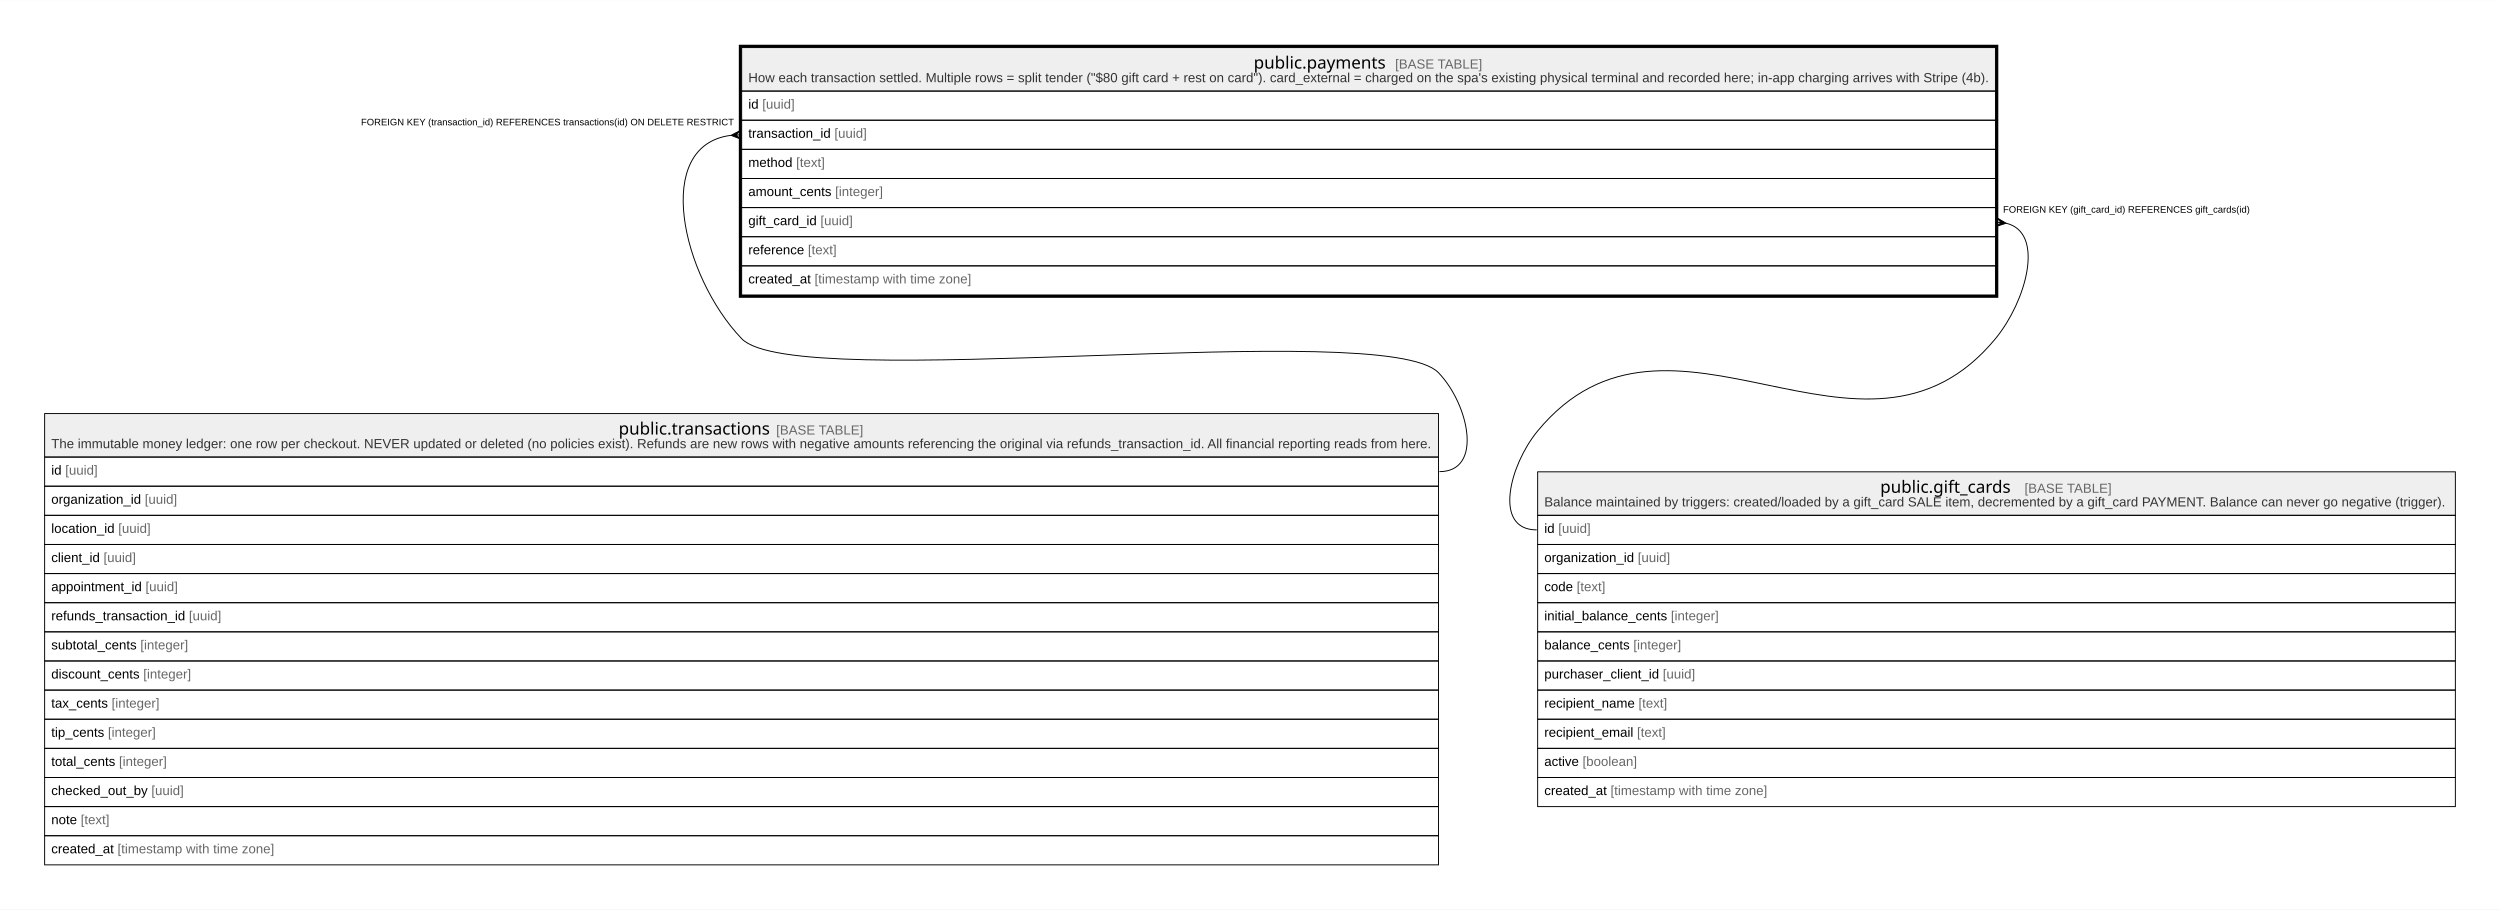
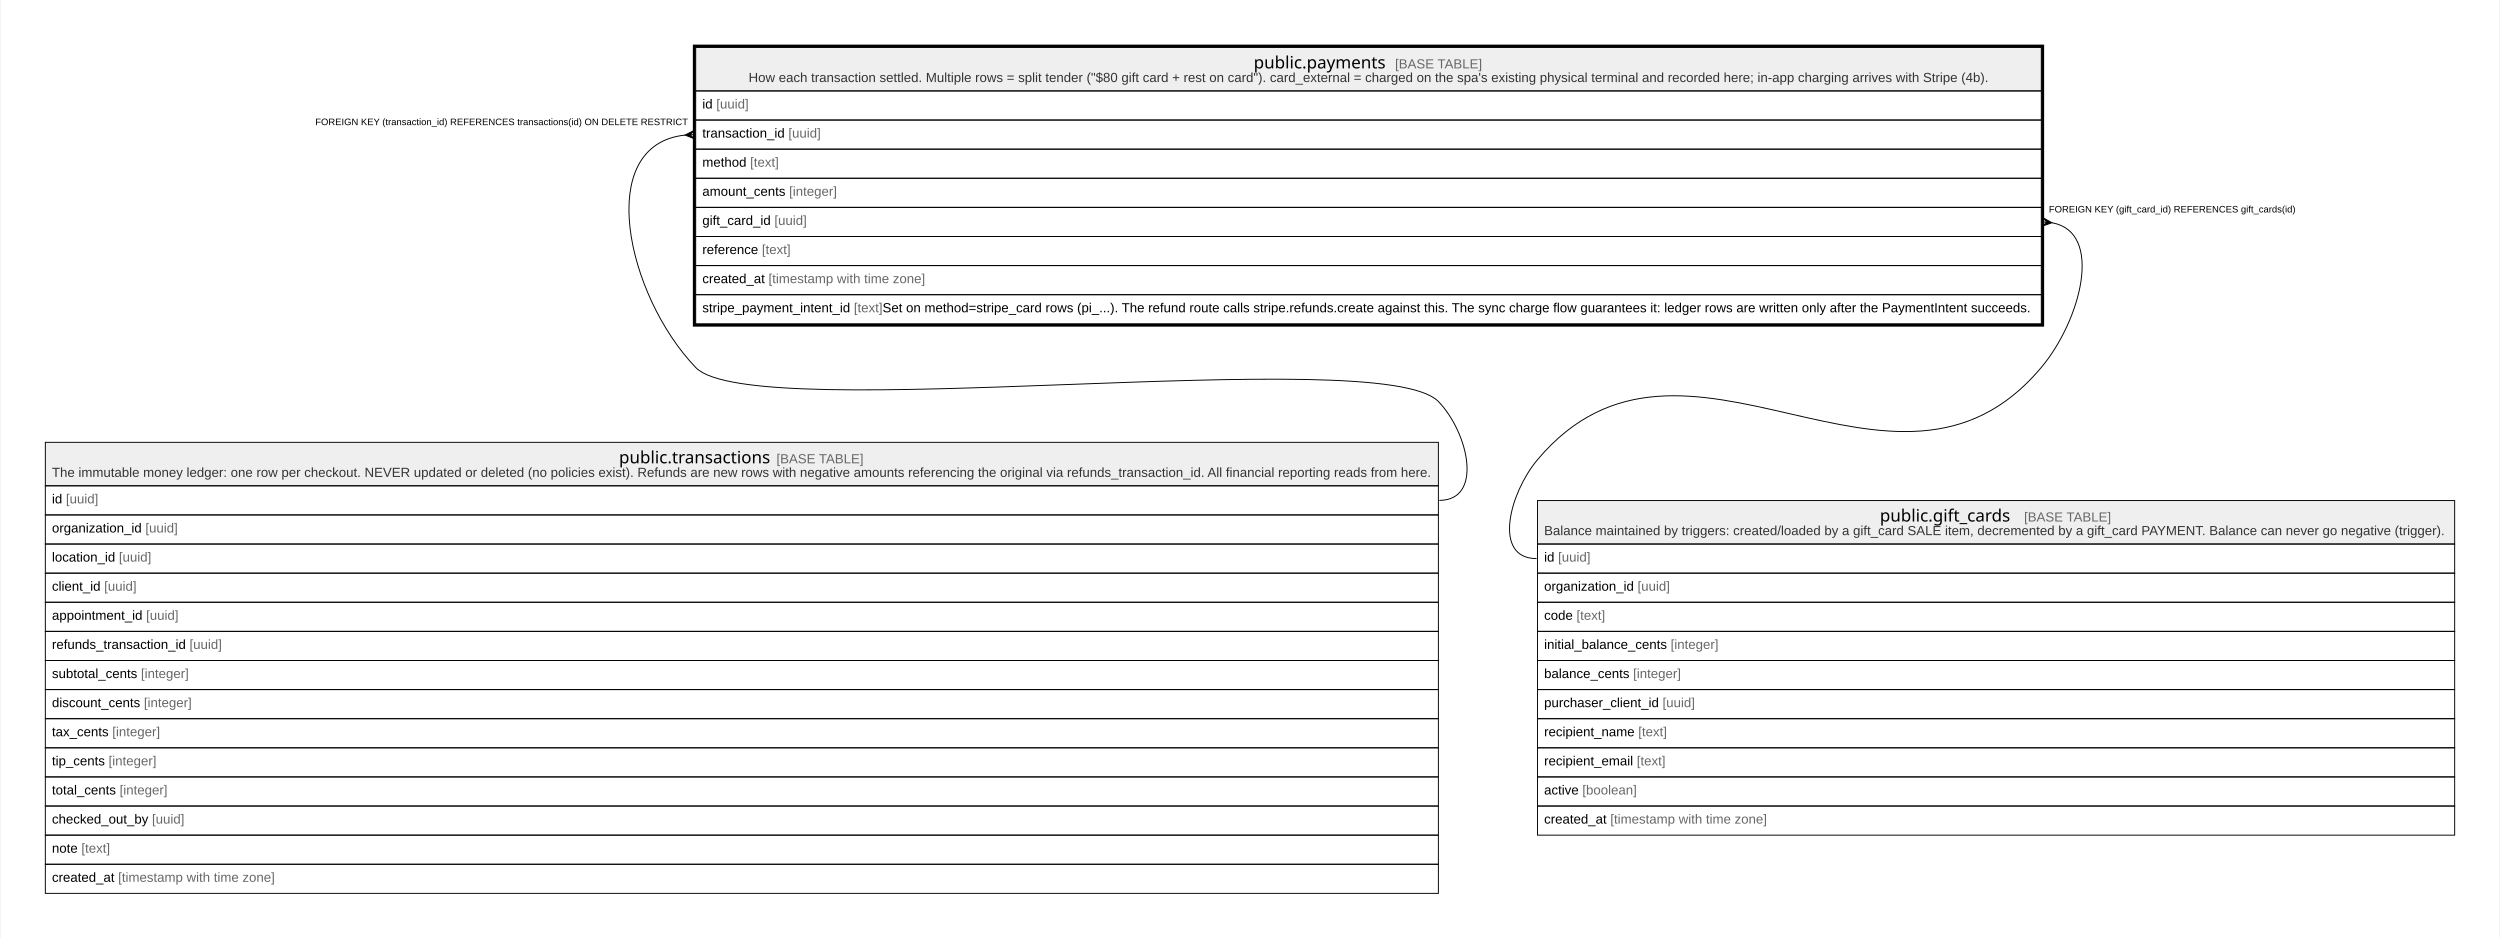
- <svg xmlns="http://www.w3.org/2000/svg" width="2644pt" height="962pt" viewBox="0.00 0.00 2643.54 961.60">
-   <g id="graph0" class="graph" transform="scale(1 1) rotate(0) translate(4 957.6)">
-     <polygon fill="white" stroke="none" points="-4,4 -4,-957.6 2639.54,-957.6 2639.54,4 -4,4" />
+ <svg xmlns="http://www.w3.org/2000/svg" width="2644pt" height="992pt" viewBox="0.00 0.00 2643.54 992.40">
+   <g id="graph0" class="graph" transform="scale(1 1) rotate(0) translate(4 988.4)">
+     <polygon fill="white" stroke="none" points="-4,4 -4,-988.4 2639.54,-988.4 2639.54,4 -4,4" />
    <g id="node1" class="node">
-       <polygon fill="#efefef" stroke="none" points="780.25,-861.4 780.25,-907.4 2106.03,-907.4 2106.03,-861.4 780.25,-861.4" />
-       <polygon fill="none" stroke="black" points="780.25,-861.4 780.25,-907.4 2106.03,-907.4 2106.03,-861.4 780.25,-861.4" />
-       <text text-anchor="start" x="1321.66" y="-885.2" font-family="Arial Bold" font-size="18.00">public.payments</text>
-       <text text-anchor="start" x="1440.14" y="-885.2" font-family="Arial" font-size="14.00">    </text>
-       <text text-anchor="start" x="1471.25" y="-885.2" font-family="Arial" font-size="14.00" fill="#666666">[BASE TABLE]</text>
-       <text text-anchor="start" x="787.25" y="-870.8" font-family="Arial" font-size="14.00" fill="#333333">How each transaction settled. Multiple rows = split tender ("$80 gift card + rest on card"). card_external = charged on the spa's existing physical terminal and recorded here; in-app charging arrives with Stripe (4b).</text>
-       <polygon fill="none" stroke="black" points="780.25,-830.6 780.25,-861.4 2106.03,-861.4 2106.03,-830.6 780.25,-830.6" />
-       <text text-anchor="start" x="787.25" y="-842.8" font-family="Arial" font-size="14.00">id </text>
-       <text text-anchor="start" x="802.04" y="-842.8" font-family="Arial" font-size="14.00" fill="#666666">[uuid]</text>
-       <polygon fill="none" stroke="black" points="780.25,-799.8 780.25,-830.6 2106.03,-830.6 2106.03,-799.8 780.25,-799.8" />
-       <text text-anchor="start" x="787.25" y="-812" font-family="Arial" font-size="14.00">transaction_id </text>
-       <text text-anchor="start" x="878.31" y="-812" font-family="Arial" font-size="14.00" fill="#666666">[uuid]</text>
-       <polygon fill="none" stroke="black" points="780.25,-769 780.25,-799.8 2106.03,-799.8 2106.03,-769 780.25,-769" />
-       <text text-anchor="start" x="787.25" y="-781.2" font-family="Arial" font-size="14.00">method </text>
-       <text text-anchor="start" x="837.84" y="-781.2" font-family="Arial" font-size="14.00" fill="#666666">[text]</text>
-       <polygon fill="none" stroke="black" points="780.25,-738.2 780.25,-769 2106.03,-769 2106.03,-738.2 780.25,-738.2" />
-       <text text-anchor="start" x="787.25" y="-750.4" font-family="Arial" font-size="14.00">amount_cents </text>
-       <text text-anchor="start" x="879.09" y="-750.4" font-family="Arial" font-size="14.00" fill="#666666">[integer]</text>
-       <polygon fill="none" stroke="black" points="780.25,-707.4 780.25,-738.2 2106.03,-738.2 2106.03,-707.4 780.25,-707.4" />
-       <text text-anchor="start" x="787.25" y="-719.6" font-family="Arial" font-size="14.00">gift_card_id </text>
-       <text text-anchor="start" x="863.52" y="-719.6" font-family="Arial" font-size="14.00" fill="#666666">[uuid]</text>
-       <polygon fill="none" stroke="black" points="780.25,-676.6 780.25,-707.4 2106.03,-707.4 2106.03,-676.6 780.25,-676.6" />
-       <text text-anchor="start" x="787.25" y="-688.8" font-family="Arial" font-size="14.00">reference </text>
-       <text text-anchor="start" x="850.29" y="-688.8" font-family="Arial" font-size="14.00" fill="#666666">[text]</text>
-       <polygon fill="none" stroke="black" points="780.25,-645.8 780.25,-676.6 2106.03,-676.6 2106.03,-645.8 780.25,-645.8" />
-       <text text-anchor="start" x="787.25" y="-658" font-family="Arial" font-size="14.00">created_at </text>
-       <text text-anchor="start" x="857.3" y="-658" font-family="Arial" font-size="14.00" fill="#666666">[timestamp with time zone]</text>
-       <polygon fill="none" stroke="black" stroke-width="3" points="778.75,-644.3 778.75,-908.9 2107.53,-908.9 2107.53,-644.3 778.75,-644.3" />
+       <polygon fill="#efefef" stroke="none" points="731.3,-892.2 731.3,-938.2 2154.98,-938.2 2154.98,-892.2 731.3,-892.2" />
+       <polygon fill="none" stroke="black" points="731.3,-892.2 731.3,-938.2 2154.98,-938.2 2154.98,-892.2 731.3,-892.2" />
+       <text text-anchor="start" x="1321.66" y="-916" font-family="Arial Bold" font-size="18.00">public.payments</text>
+       <text text-anchor="start" x="1440.14" y="-916" font-family="Arial" font-size="14.00">    </text>
+       <text text-anchor="start" x="1471.25" y="-916" font-family="Arial" font-size="14.00" fill="#666666">[BASE TABLE]</text>
+       <text text-anchor="start" x="787.25" y="-901.6" font-family="Arial" font-size="14.00" fill="#333333">How each transaction settled. Multiple rows = split tender ("$80 gift card + rest on card"). card_external = charged on the spa's existing physical terminal and recorded here; in-app charging arrives with Stripe (4b).</text>
+       <polygon fill="none" stroke="black" points="731.3,-861.4 731.3,-892.2 2154.98,-892.2 2154.98,-861.4 731.3,-861.4" />
+       <text text-anchor="start" x="738.3" y="-873.6" font-family="Arial" font-size="14.00">id </text>
+       <text text-anchor="start" x="753.09" y="-873.6" font-family="Arial" font-size="14.00" fill="#666666">[uuid]</text>
+       <polygon fill="none" stroke="black" points="731.3,-830.6 731.3,-861.4 2154.98,-861.4 2154.98,-830.6 731.3,-830.6" />
+       <text text-anchor="start" x="738.3" y="-842.8" font-family="Arial" font-size="14.00">transaction_id </text>
+       <text text-anchor="start" x="829.36" y="-842.8" font-family="Arial" font-size="14.00" fill="#666666">[uuid]</text>
+       <polygon fill="none" stroke="black" points="731.3,-799.8 731.3,-830.6 2154.98,-830.6 2154.98,-799.8 731.3,-799.8" />
+       <text text-anchor="start" x="738.3" y="-812" font-family="Arial" font-size="14.00">method </text>
+       <text text-anchor="start" x="788.89" y="-812" font-family="Arial" font-size="14.00" fill="#666666">[text]</text>
+       <polygon fill="none" stroke="black" points="731.3,-769 731.3,-799.8 2154.98,-799.8 2154.98,-769 731.3,-769" />
+       <text text-anchor="start" x="738.3" y="-781.2" font-family="Arial" font-size="14.00">amount_cents </text>
+       <text text-anchor="start" x="830.14" y="-781.2" font-family="Arial" font-size="14.00" fill="#666666">[integer]</text>
+       <polygon fill="none" stroke="black" points="731.3,-738.2 731.3,-769 2154.98,-769 2154.98,-738.2 731.3,-738.2" />
+       <text text-anchor="start" x="738.3" y="-750.4" font-family="Arial" font-size="14.00">gift_card_id </text>
+       <text text-anchor="start" x="814.57" y="-750.4" font-family="Arial" font-size="14.00" fill="#666666">[uuid]</text>
+       <polygon fill="none" stroke="black" points="731.3,-707.4 731.3,-738.2 2154.98,-738.2 2154.98,-707.4 731.3,-707.4" />
+       <text text-anchor="start" x="738.3" y="-719.6" font-family="Arial" font-size="14.00">reference </text>
+       <text text-anchor="start" x="801.34" y="-719.6" font-family="Arial" font-size="14.00" fill="#666666">[text]</text>
+       <polygon fill="none" stroke="black" points="731.3,-676.6 731.3,-707.4 2154.98,-707.4 2154.98,-676.6 731.3,-676.6" />
+       <text text-anchor="start" x="738.3" y="-688.8" font-family="Arial" font-size="14.00">created_at </text>
+       <text text-anchor="start" x="808.35" y="-688.8" font-family="Arial" font-size="14.00" fill="#666666">[timestamp with time zone]</text>
+       <polygon fill="none" stroke="black" points="731.3,-645.8 731.3,-676.6 2154.98,-676.6 2154.98,-645.8 731.3,-645.8" />
+       <text text-anchor="start" x="738.3" y="-658" font-family="Arial" font-size="14.00">stripe_payment_intent_id </text>
+       <text text-anchor="start" x="898.63" y="-658" font-family="Arial" font-size="14.00" fill="#666666">[text]</text>
+       <text text-anchor="start" x="928.97" y="-658" font-family="Arial" font-size="14.00"> Set on method=stripe_card rows (pi_...). The refund route calls stripe.refunds.create against this. The sync charge flow guarantees it: ledger rows are written only after the PaymentIntent succeeds.</text>
+       <polygon fill="none" stroke="black" stroke-width="3" points="729.8,-644.3 729.8,-939.7 2156.48,-939.7 2156.48,-644.3 729.8,-644.3" />
    </g>
    <g id="node2" class="node">
      <polygon fill="#efefef" stroke="none" points="43.2,-474.4 43.2,-520.4 1517.08,-520.4 1517.08,-474.4 43.2,-474.4" />
      <polygon fill="none" stroke="black" points="43.2,-474.4 43.2,-520.4 1517.08,-520.4 1517.08,-474.4 43.2,-474.4" />
      <text text-anchor="start" x="650.16" y="-498.2" font-family="Arial Bold" font-size="18.00">public.transactions</text>
      <text text-anchor="start" x="785.63" y="-498.2" font-family="Arial" font-size="14.00">    </text>
      <text text-anchor="start" x="816.75" y="-498.2" font-family="Arial" font-size="14.00" fill="#666666">[BASE TABLE]</text>
      <text text-anchor="start" x="50.2" y="-483.8" font-family="Arial" font-size="14.00" fill="#333333">The immutable money ledger: one row per checkout. NEVER updated or deleted (no policies exist). Refunds are new rows with negative amounts referencing the original via refunds_transaction_id. All financial reporting reads from here.</text>
      <polygon fill="none" stroke="black" points="43.2,-443.6 43.2,-474.4 1517.08,-474.4 1517.08,-443.6 43.2,-443.6" />
      <text text-anchor="start" x="50.2" y="-455.8" font-family="Arial" font-size="14.00">id </text>
      <text text-anchor="start" x="64.99" y="-455.8" font-family="Arial" font-size="14.00" fill="#666666">[uuid]</text>
      <polygon fill="none" stroke="black" points="43.2,-412.8 43.2,-443.6 1517.08,-443.6 1517.08,-412.8 43.2,-412.8" />
      <text text-anchor="start" x="50.2" y="-425" font-family="Arial" font-size="14.00">organization_id </text>
      <text text-anchor="start" x="149.05" y="-425" font-family="Arial" font-size="14.00" fill="#666666">[uuid]</text>
      <polygon fill="none" stroke="black" points="43.2,-382 43.2,-412.8 1517.08,-412.8 1517.08,-382 43.2,-382" />
      <text text-anchor="start" x="50.2" y="-394.2" font-family="Arial" font-size="14.00">location_id </text>
      <text text-anchor="start" x="121.03" y="-394.2" font-family="Arial" font-size="14.00" fill="#666666">[uuid]</text>
      <polygon fill="none" stroke="black" points="43.2,-351.2 43.2,-382 1517.08,-382 1517.08,-351.2 43.2,-351.2" />
      <text text-anchor="start" x="50.2" y="-363.4" font-family="Arial" font-size="14.00">client_id </text>
      <text text-anchor="start" x="105.45" y="-363.4" font-family="Arial" font-size="14.00" fill="#666666">[uuid]</text>
      <polygon fill="none" stroke="black" points="43.2,-320.4 43.2,-351.2 1517.08,-351.2 1517.08,-320.4 43.2,-320.4" />
      <text text-anchor="start" x="50.2" y="-332.6" font-family="Arial" font-size="14.00">appointment_id </text>
      <text text-anchor="start" x="149.83" y="-332.6" font-family="Arial" font-size="14.00" fill="#666666">[uuid]</text>
      <polygon fill="none" stroke="black" points="43.2,-289.6 43.2,-320.4 1517.08,-320.4 1517.08,-289.6 43.2,-289.6" />
      <text text-anchor="start" x="50.2" y="-301.8" font-family="Arial" font-size="14.00">refunds_transaction_id </text>
      <text text-anchor="start" x="195.74" y="-301.8" font-family="Arial" font-size="14.00" fill="#666666">[uuid]</text>
      <polygon fill="none" stroke="black" points="43.2,-258.8 43.2,-289.6 1517.08,-289.6 1517.08,-258.8 43.2,-258.8" />
      <text text-anchor="start" x="50.2" y="-271" font-family="Arial" font-size="14.00">subtotal_cents </text>
      <text text-anchor="start" x="144.37" y="-271" font-family="Arial" font-size="14.00" fill="#666666">[integer]</text>
      <polygon fill="none" stroke="black" points="43.2,-228 43.2,-258.8 1517.08,-258.8 1517.08,-228 43.2,-228" />
      <text text-anchor="start" x="50.2" y="-240.2" font-family="Arial" font-size="14.00">discount_cents </text>
      <text text-anchor="start" x="147.48" y="-240.2" font-family="Arial" font-size="14.00" fill="#666666">[integer]</text>
      <polygon fill="none" stroke="black" points="43.2,-197.2 43.2,-228 1517.08,-228 1517.08,-197.2 43.2,-197.2" />
      <text text-anchor="start" x="50.2" y="-209.4" font-family="Arial" font-size="14.00">tax_cents </text>
      <text text-anchor="start" x="114.01" y="-209.4" font-family="Arial" font-size="14.00" fill="#666666">[integer]</text>
      <polygon fill="none" stroke="black" points="43.2,-166.4 43.2,-197.2 1517.08,-197.2 1517.08,-166.4 43.2,-166.4" />
      <text text-anchor="start" x="50.2" y="-178.6" font-family="Arial" font-size="14.00">tip_cents </text>
      <text text-anchor="start" x="110.12" y="-178.6" font-family="Arial" font-size="14.00" fill="#666666">[integer]</text>
      <polygon fill="none" stroke="black" points="43.2,-135.6 43.2,-166.4 1517.08,-166.4 1517.08,-135.6 43.2,-135.6" />
      <text text-anchor="start" x="50.2" y="-147.8" font-family="Arial" font-size="14.00">total_cents </text>
      <text text-anchor="start" x="121.8" y="-147.8" font-family="Arial" font-size="14.00" fill="#666666">[integer]</text>
      <polygon fill="none" stroke="black" points="43.2,-104.8 43.2,-135.6 1517.08,-135.6 1517.08,-104.8 43.2,-104.8" />
      <text text-anchor="start" x="50.2" y="-117" font-family="Arial" font-size="14.00">checked_out_by </text>
      <text text-anchor="start" x="156.05" y="-117" font-family="Arial" font-size="14.00" fill="#666666">[uuid]</text>
      <polygon fill="none" stroke="black" points="43.2,-74 43.2,-104.8 1517.08,-104.8 1517.08,-74 43.2,-74" />
      <text text-anchor="start" x="50.2" y="-86.2" font-family="Arial" font-size="14.00">note </text>
      <text text-anchor="start" x="81.34" y="-86.2" font-family="Arial" font-size="14.00" fill="#666666">[text]</text>
      <polygon fill="none" stroke="black" points="43.2,-43.2 43.2,-74 1517.08,-74 1517.08,-43.2 43.2,-43.2" />
      <text text-anchor="start" x="50.2" y="-55.4" font-family="Arial" font-size="14.00">created_at </text>
      <text text-anchor="start" x="120.25" y="-55.4" font-family="Arial" font-size="14.00" fill="#666666">[timestamp with time zone]</text>
    </g>
    <g id="edge1" class="edge">
-       <path fill="none" stroke="black" d="M768.85,-814.58C685.81,-804.16 716.53,-666.2 780.25,-599.6 836.92,-540.37 1460.27,-622.69 1517.08,-563.6 1549.31,-530.09 1564.57,-459 1518.08,-459" />
-       <polygon fill="black" stroke="black" points="768.94,-814.58 778.65,-819.67 774.26,-814.9 778.59,-815.16 778.59,-815.16 778.59,-815.16 774.26,-814.9 779.19,-810.69 768.94,-814.58" />
-       <text text-anchor="start" x="377.71" y="-825.2" font-family="Arial" font-size="10.00">FOREIGN KEY (transaction_id) REFERENCES transactions(id) ON DELETE RESTRICT</text>
+       <path fill="none" stroke="black" d="M720.16,-845.49C623.07,-835.3 657.94,-676.09 731.3,-599.6 791.8,-536.52 1456.41,-626.51 1517.08,-563.6 1549.36,-530.14 1564.57,-459 1518.08,-459" />
+       <polygon fill="black" stroke="black" points="719.98,-845.48 729.74,-850.48 725.31,-845.75 729.64,-845.97 729.64,-845.97 729.64,-845.97 725.31,-845.75 730.2,-841.49 719.98,-845.48" />
+       <text text-anchor="start" x="328.76" y="-856" font-family="Arial" font-size="10.00">FOREIGN KEY (transaction_id) REFERENCES transactions(id) ON DELETE RESTRICT</text>
    </g>
    <g id="node3" class="node">
      <polygon fill="#efefef" stroke="none" points="1621.94,-412.8 1621.94,-458.8 2592.34,-458.8 2592.34,-412.8 1621.94,-412.8" />
      <polygon fill="none" stroke="black" points="1621.94,-412.8 1621.94,-458.8 2592.34,-458.8 2592.34,-412.8 1621.94,-412.8" />
      <text text-anchor="start" x="1984.16" y="-436.6" font-family="Arial Bold" font-size="18.00">public.gift_cards</text>
      <text text-anchor="start" x="2105.63" y="-436.6" font-family="Arial" font-size="14.00">    </text>
      <text text-anchor="start" x="2136.75" y="-436.6" font-family="Arial" font-size="14.00" fill="#666666">[BASE TABLE]</text>
      <text text-anchor="start" x="1628.94" y="-422.2" font-family="Arial" font-size="14.00" fill="#333333">Balance maintained by triggers: created/loaded by a gift_card SALE item, decremented by a gift_card PAYMENT. Balance can never go negative (trigger).</text>
      <polygon fill="none" stroke="black" points="1621.94,-382 1621.94,-412.8 2592.34,-412.8 2592.34,-382 1621.94,-382" />
      <text text-anchor="start" x="1628.94" y="-394.2" font-family="Arial" font-size="14.00">id </text>
      <text text-anchor="start" x="1643.73" y="-394.2" font-family="Arial" font-size="14.00" fill="#666666">[uuid]</text>
      <polygon fill="none" stroke="black" points="1621.94,-351.2 1621.94,-382 2592.34,-382 2592.34,-351.2 1621.94,-351.2" />
      <text text-anchor="start" x="1628.94" y="-363.4" font-family="Arial" font-size="14.00">organization_id </text>
      <text text-anchor="start" x="1727.79" y="-363.4" font-family="Arial" font-size="14.00" fill="#666666">[uuid]</text>
      <polygon fill="none" stroke="black" points="1621.94,-320.4 1621.94,-351.2 2592.34,-351.2 2592.34,-320.4 1621.94,-320.4" />
      <text text-anchor="start" x="1628.94" y="-332.6" font-family="Arial" font-size="14.00">code </text>
      <text text-anchor="start" x="1663.19" y="-332.6" font-family="Arial" font-size="14.00" fill="#666666">[text]</text>
      <polygon fill="none" stroke="black" points="1621.94,-289.6 1621.94,-320.4 2592.34,-320.4 2592.34,-289.6 1621.94,-289.6" />
      <text text-anchor="start" x="1628.94" y="-301.8" font-family="Arial" font-size="14.00">initial_balance_cents </text>
      <text text-anchor="start" x="1762.81" y="-301.8" font-family="Arial" font-size="14.00" fill="#666666">[integer]</text>
      <polygon fill="none" stroke="black" points="1621.94,-258.8 1621.94,-289.6 2592.34,-289.6 2592.34,-258.8 1621.94,-258.8" />
      <text text-anchor="start" x="1628.94" y="-271" font-family="Arial" font-size="14.00">balance_cents </text>
      <text text-anchor="start" x="1723.12" y="-271" font-family="Arial" font-size="14.00" fill="#666666">[integer]</text>
      <polygon fill="none" stroke="black" points="1621.94,-228 1621.94,-258.8 2592.34,-258.8 2592.34,-228 1621.94,-228" />
      <text text-anchor="start" x="1628.94" y="-240.2" font-family="Arial" font-size="14.00">purchaser_client_id </text>
      <text text-anchor="start" x="1754.24" y="-240.2" font-family="Arial" font-size="14.00" fill="#666666">[uuid]</text>
      <polygon fill="none" stroke="black" points="1621.94,-197.2 1621.94,-228 2592.34,-228 2592.34,-197.2 1621.94,-197.2" />
      <text text-anchor="start" x="1628.94" y="-209.4" font-family="Arial" font-size="14.00">recipient_name </text>
      <text text-anchor="start" x="1728.55" y="-209.4" font-family="Arial" font-size="14.00" fill="#666666">[text]</text>
      <polygon fill="none" stroke="black" points="1621.94,-166.4 1621.94,-197.2 2592.34,-197.2 2592.34,-166.4 1621.94,-166.4" />
      <text text-anchor="start" x="1628.94" y="-178.6" font-family="Arial" font-size="14.00">recipient_email </text>
      <text text-anchor="start" x="1726.99" y="-178.6" font-family="Arial" font-size="14.00" fill="#666666">[text]</text>
      <polygon fill="none" stroke="black" points="1621.94,-135.6 1621.94,-166.4 2592.34,-166.4 2592.34,-135.6 1621.94,-135.6" />
      <text text-anchor="start" x="1628.94" y="-147.8" font-family="Arial" font-size="14.00">active </text>
      <text text-anchor="start" x="1669.4" y="-147.8" font-family="Arial" font-size="14.00" fill="#666666">[boolean]</text>
      <polygon fill="none" stroke="black" points="1621.94,-104.8 1621.94,-135.6 2592.34,-135.6 2592.34,-104.8 1621.94,-104.8" />
      <text text-anchor="start" x="1628.94" y="-117" font-family="Arial" font-size="14.00">created_at </text>
      <text text-anchor="start" x="1698.99" y="-117" font-family="Arial" font-size="14.00" fill="#666666">[timestamp with time zone]</text>
    </g>
    <g id="edge2" class="edge">
-       <path fill="none" stroke="black" d="M2117.22,-721.7C2158.86,-711.91 2138.5,-638.95 2106.03,-599.6 1966.33,-430.32 1761.77,-671.17 1621.94,-502 1592.32,-466.16 1574.45,-397.4 1620.94,-397.4" />
-       <polygon fill="black" stroke="black" points="2117.3,-721.69 2106.88,-718.29 2112,-722.26 2107.69,-722.73 2107.69,-722.73 2107.69,-722.73 2112,-722.26 2107.84,-727.24 2117.3,-721.69" />
-       <text text-anchor="start" x="2114.03" y="-732.8" font-family="Arial" font-size="10.00">FOREIGN KEY (gift_card_id) REFERENCES gift_cards(id)</text>
+       <path fill="none" stroke="black" d="M2166.38,-752.71C2221.58,-742.64 2196.57,-649.17 2154.98,-599.6 2000.17,-415.1 1777.03,-686.27 1621.94,-502 1592,-466.43 1574.45,-397.4 1620.94,-397.4" />
+       <polygon fill="black" stroke="black" points="2166.27,-752.72 2155.93,-749.09 2160.96,-753.18 2156.64,-753.54 2156.64,-753.54 2156.64,-753.54 2160.96,-753.18 2156.69,-758.06 2166.27,-752.72" />
+       <text text-anchor="start" x="2162.98" y="-763.6" font-family="Arial" font-size="10.00">FOREIGN KEY (gift_card_id) REFERENCES gift_cards(id)</text>
    </g>
  </g>
</svg>
